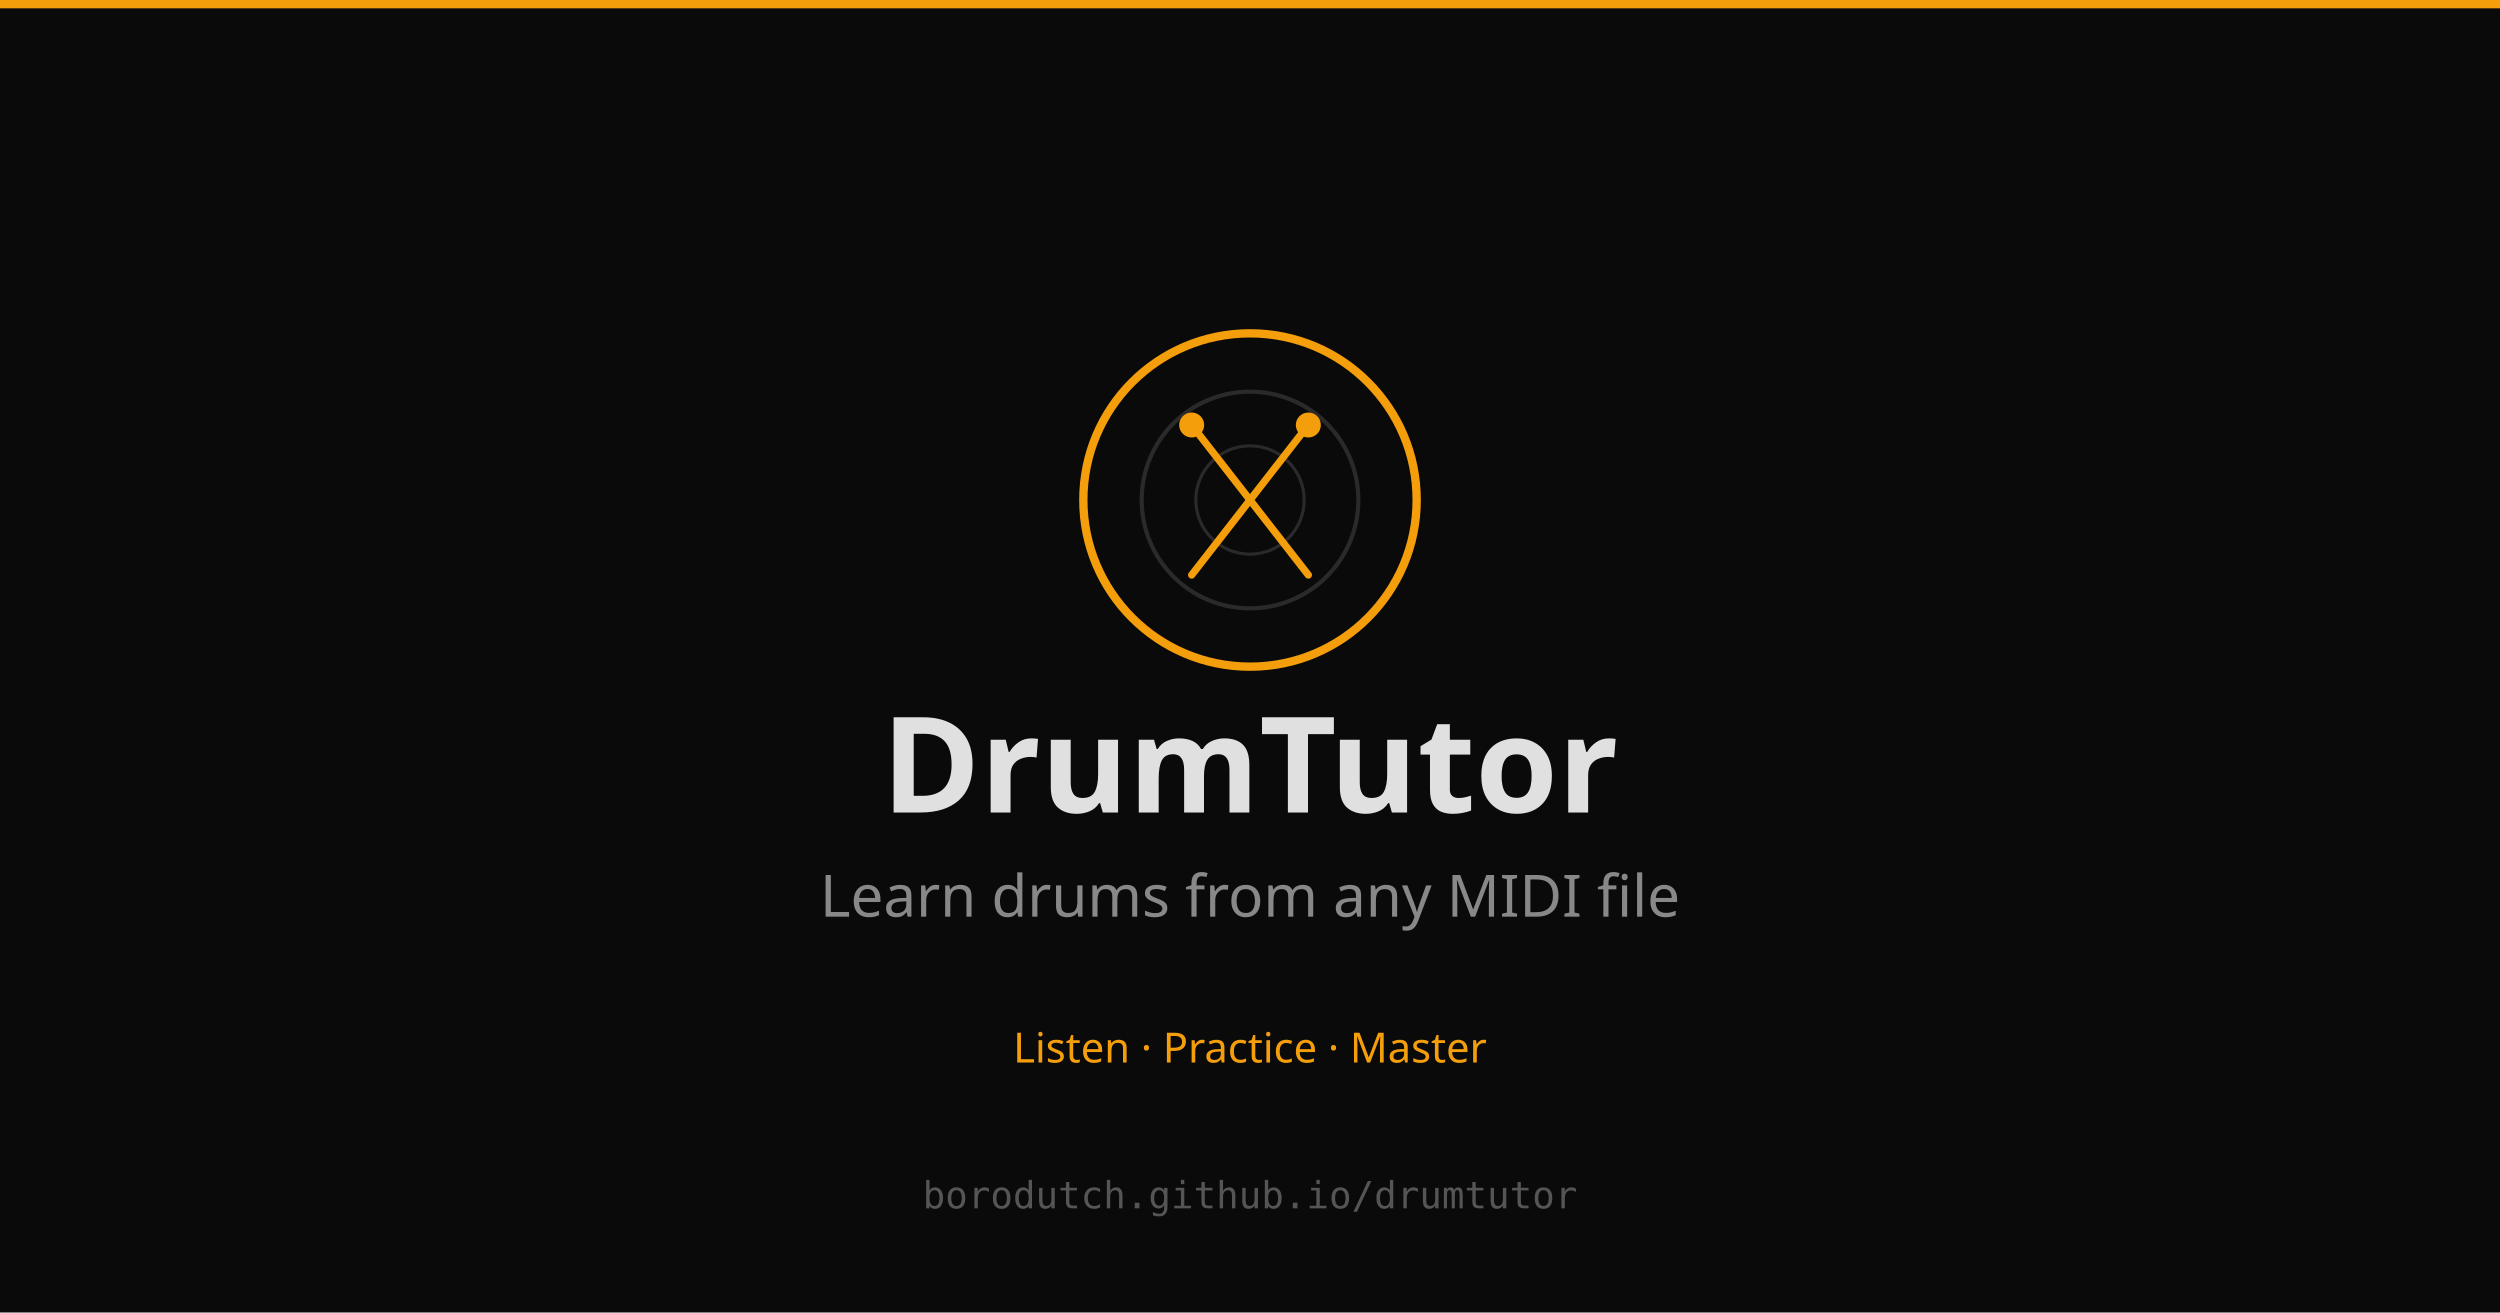
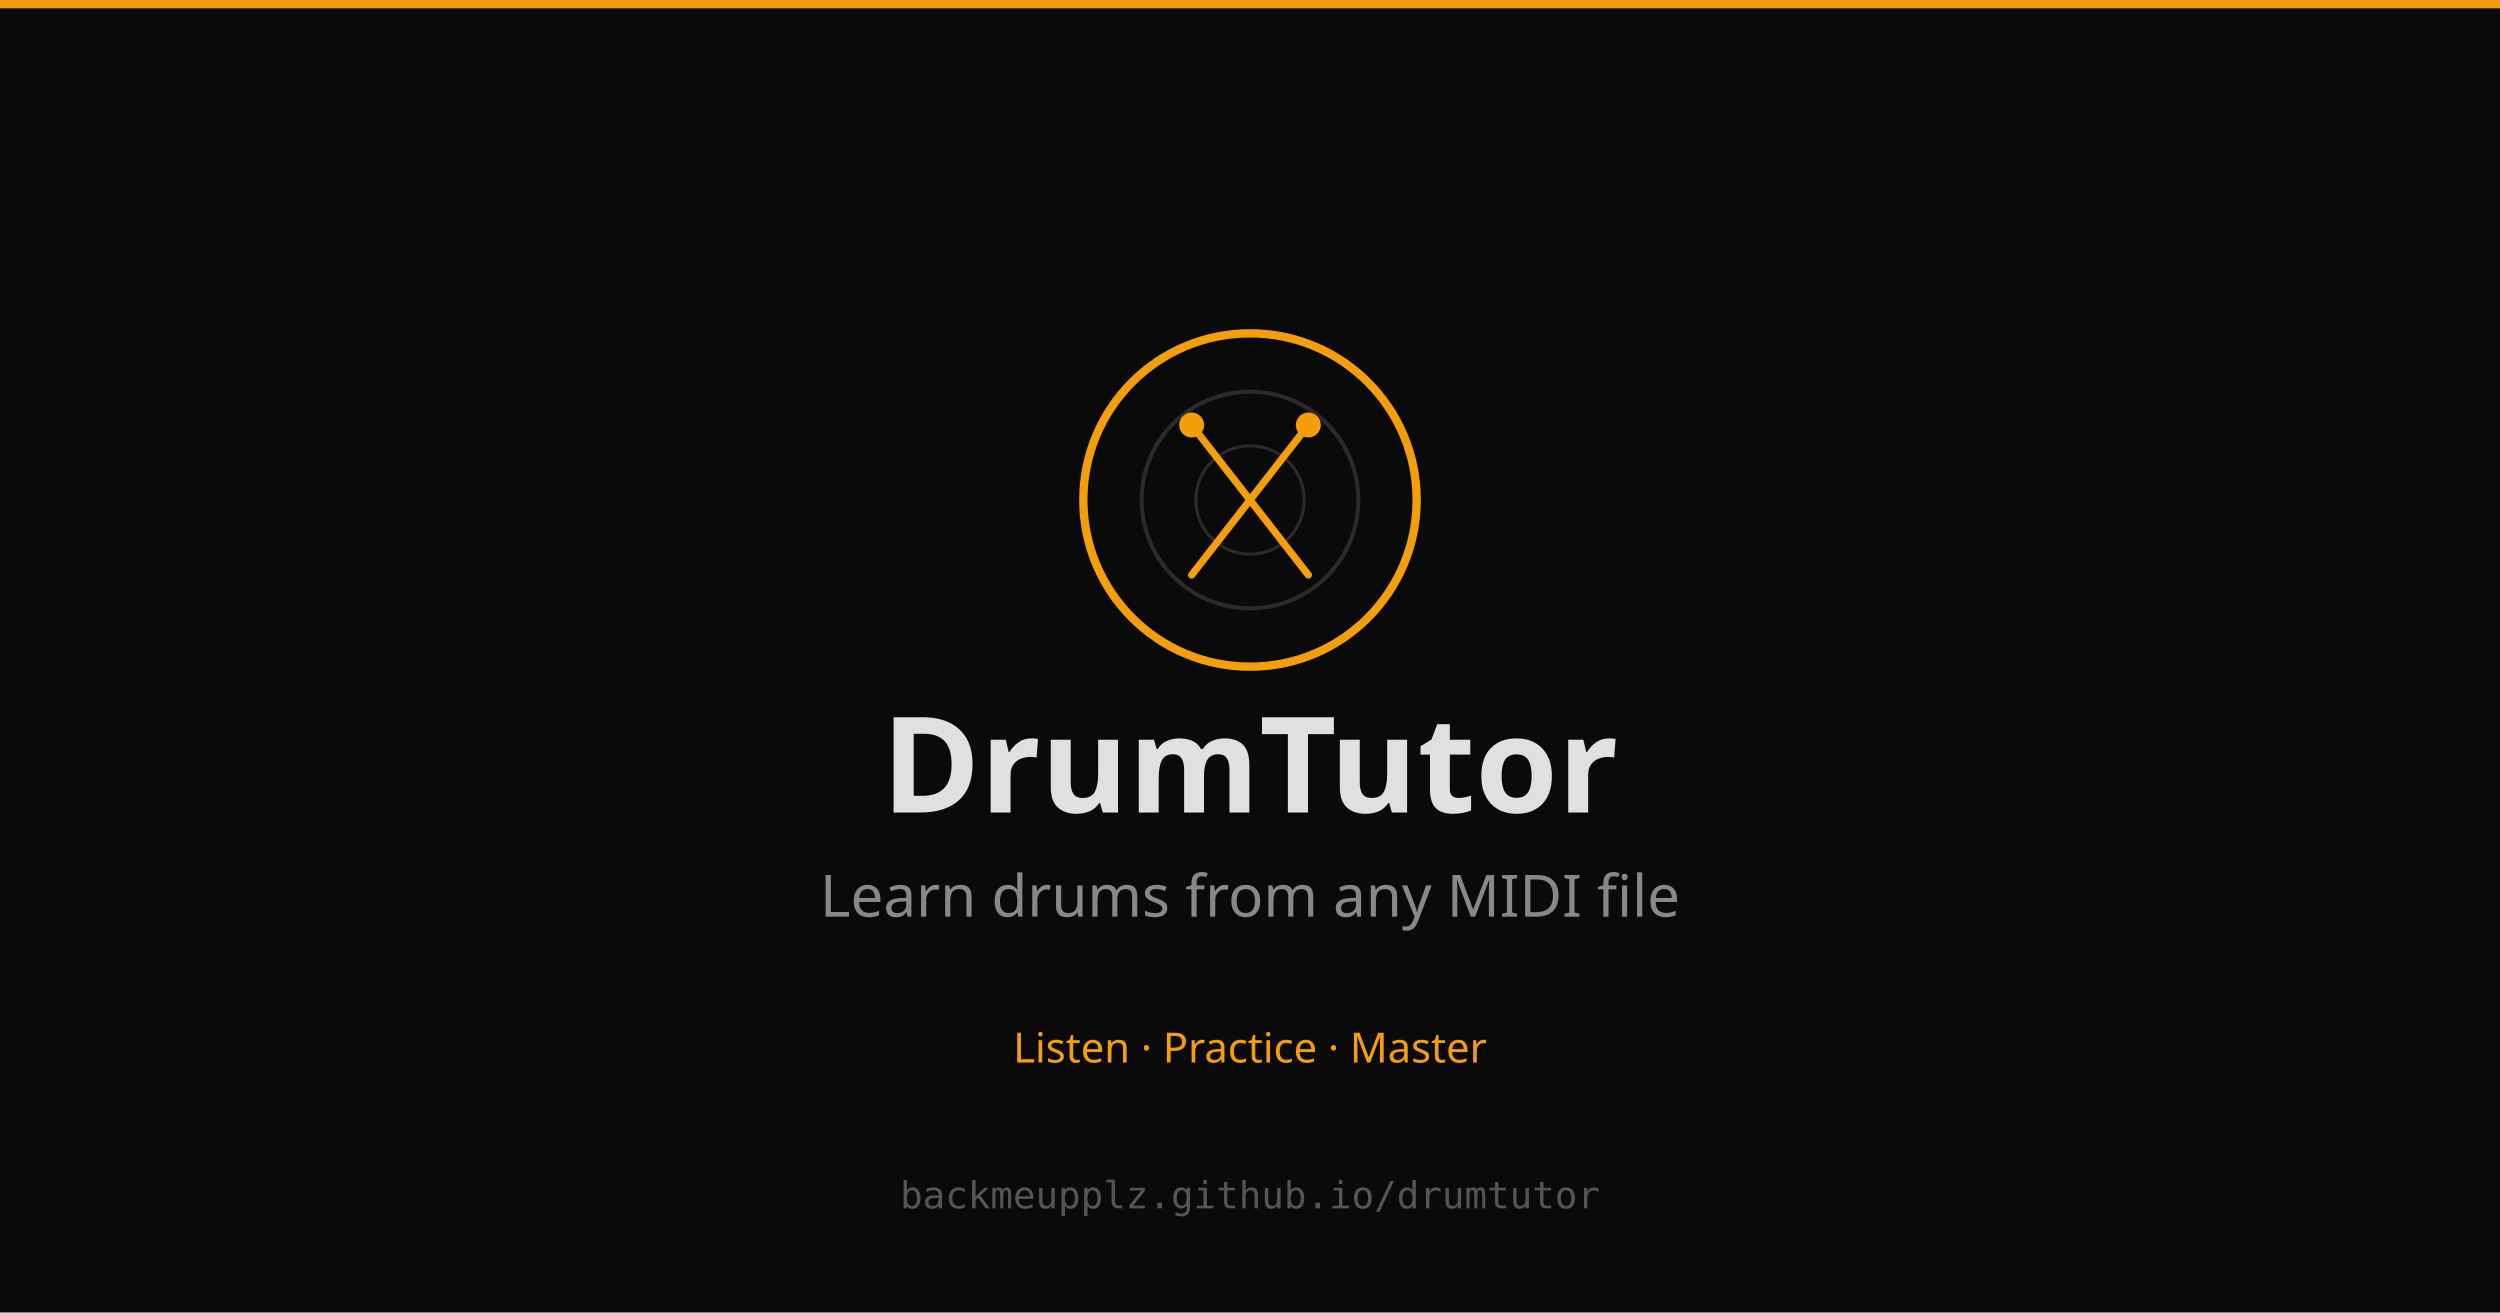
<svg xmlns="http://www.w3.org/2000/svg" width="1200" height="630" viewBox="0 0 1200 630">
  <rect width="1200" height="630" fill="#0a0a0a" />
  <rect x="0" y="0" width="1200" height="4" fill="#f59e0b" />
  <circle cx="600" cy="240" r="80" fill="none" stroke="#f59e0b" stroke-width="4" />
  <circle cx="600" cy="240" r="52" fill="none" stroke="#2a2a2a" stroke-width="2" />
  <circle cx="600" cy="240" r="26" fill="none" stroke="#2a2a2a" stroke-width="1.5" />
  <line x1="572" y1="204" x2="628" y2="276" stroke="#f59e0b" stroke-width="3.5" stroke-linecap="round" />
  <line x1="628" y1="204" x2="572" y2="276" stroke="#f59e0b" stroke-width="3.5" stroke-linecap="round" />
  <circle cx="572" cy="204" r="6" fill="#f59e0b" />
  <circle cx="628" cy="204" r="6" fill="#f59e0b" />
  <text x="600" y="390" text-anchor="middle" fill="#e0e0e0" font-family="system-ui, sans-serif" font-size="64" font-weight="bold">DrumTutor</text>
  <text x="600" y="440" text-anchor="middle" fill="#888" font-family="system-ui, sans-serif" font-size="28">Learn drums from any MIDI file</text>
  <text x="600" y="510" text-anchor="middle" fill="#f59e0b" font-family="system-ui, sans-serif" font-size="20">Listen  ·  Practice  ·  Master</text>
-   <text x="600" y="580" text-anchor="middle" fill="#555" font-family="monospace" font-size="18">borodutch.github.io/drumtutor</text>
+   <text x="600" y="580" text-anchor="middle" fill="#555" font-family="monospace" font-size="18">backmeupplz.github.io/drumtutor</text>
</svg>
